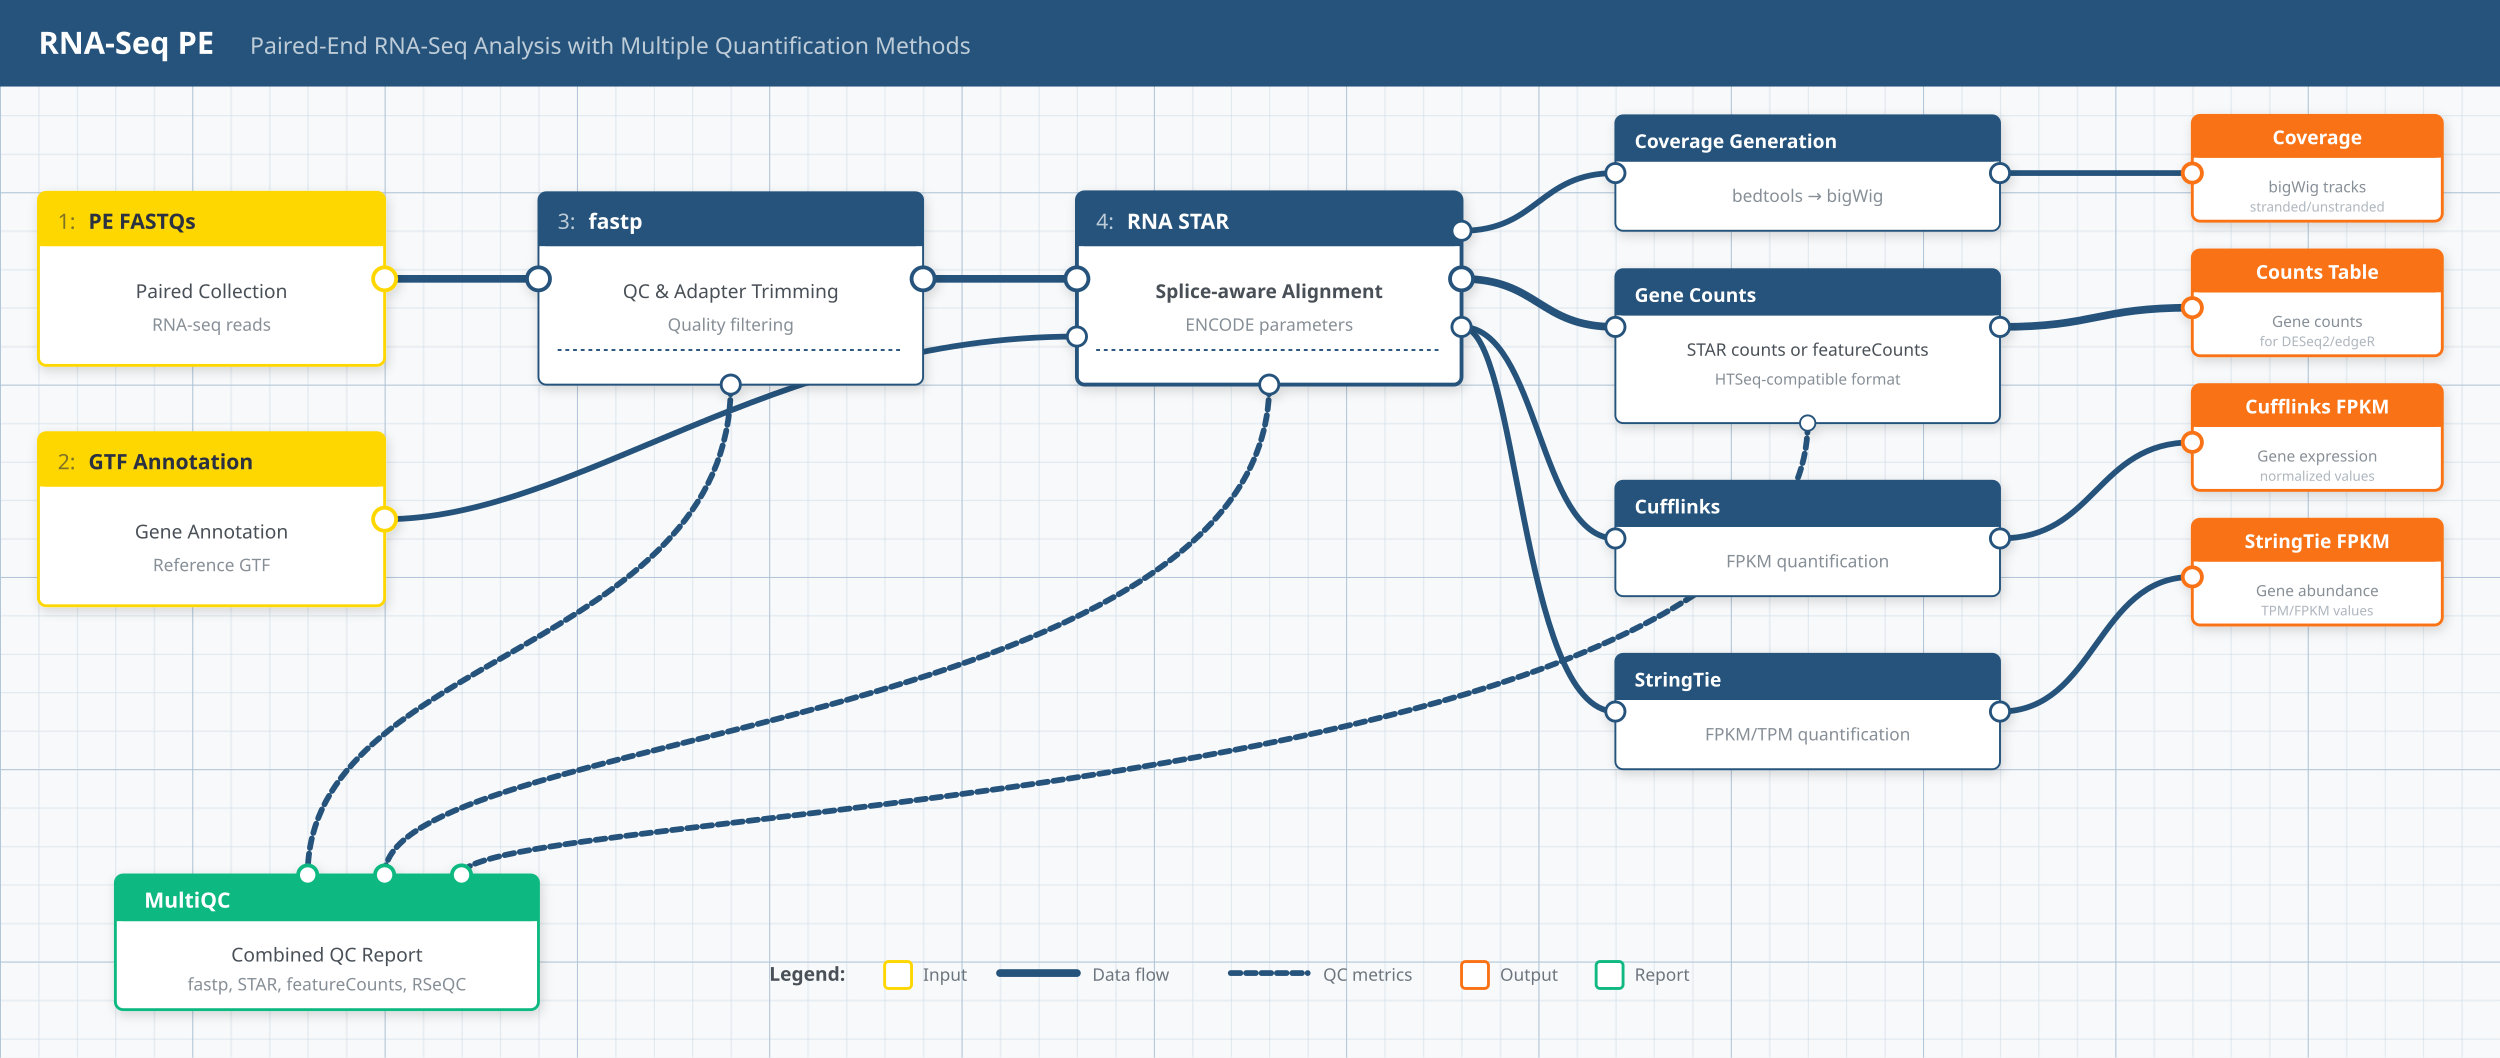
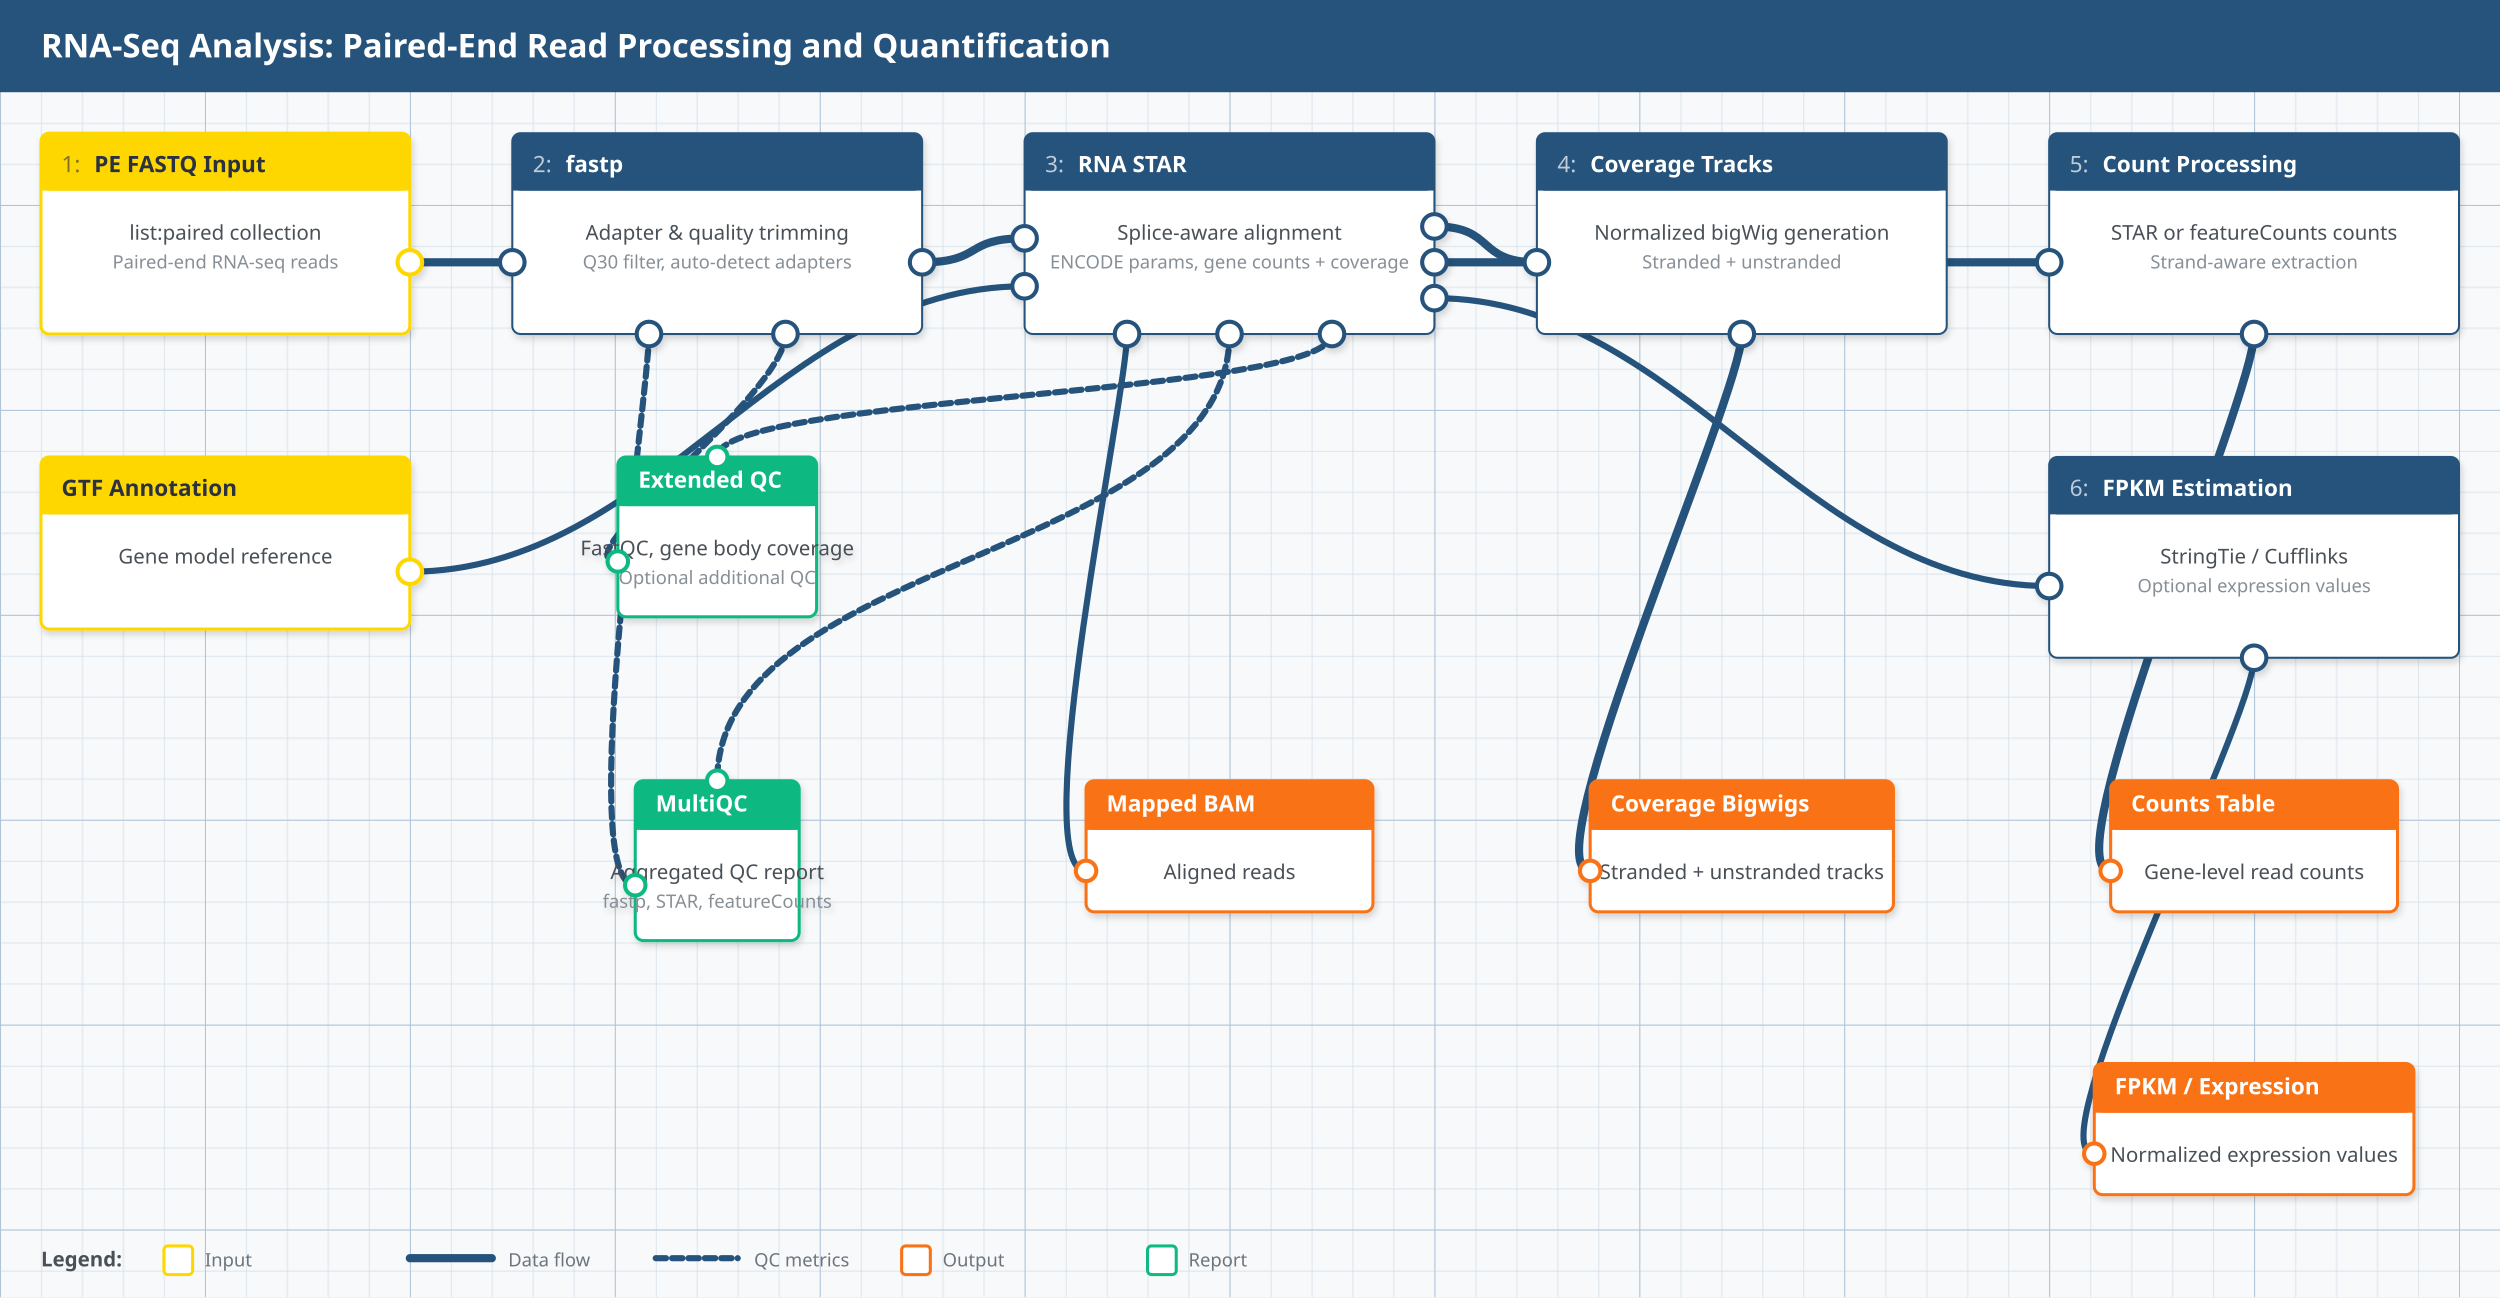
- <svg xmlns="http://www.w3.org/2000/svg" viewBox="0 0 1300 550" role="img" aria-label="RNA-seq PE workflow diagram">
+ <svg xmlns="http://www.w3.org/2000/svg" viewBox="0 0 1220 633" aria-label="RNA-Seq Analysis: Paired-End Read Processing and Quantification" role="img">
  <defs>
-     <pattern id="grid" width="20" height="20" patternUnits="userSpaceOnUse">
+     <pattern id="wd-grid" width="20" height="20" patternUnits="userSpaceOnUse">
      <path d="M 20 0 L 0 0 0 20" fill="none" stroke="#c5d5e4" stroke-width="0.5" />
    </pattern>
-     <pattern id="grid-major" width="100" height="100" patternUnits="userSpaceOnUse">
-       <rect width="100" height="100" fill="url(#grid)" />
+     <pattern id="wd-grid-major" width="100" height="100" patternUnits="userSpaceOnUse">
+       <rect width="100" height="100" fill="url(#wd-grid)" />
      <path d="M 100 0 L 0 0 0 100" fill="none" stroke="#b0c4d8" stroke-width="1" />
    </pattern>
-     <style>
-       .connection {
-         stroke: #25537b;
-         stroke-width: 4;
-         fill: none;
-         stroke-linecap: round;
-       }
-       .connection-secondary {
-         stroke: #25537b;
-         stroke-width: 3;
-         fill: none;
-         stroke-linecap: round;
-       }
-       .connection-qc {
-         stroke: #25537b;
-         stroke-width: 3;
-         fill: none;
-         stroke-linecap: round;
-         stroke-dasharray: 5 3;
-       }
-       .node-card {
-         filter: drop-shadow(1px 2px 3px rgba(0,0,0,0.15));
-       }
-     </style>
+     <filter id="wd-shadow" x="-5%" y="-5%" width="115%" height="115%">
+       <feDropShadow dx="1" dy="2" stdDeviation="1.5" flood-opacity="0.15" />
+     </filter>
  </defs>
-   <rect width="1300" height="550" fill="#f8f9fa" />
-   <rect width="1300" height="550" fill="url(#grid-major)" />
-   <rect x="0" y="0" width="1300" height="45" fill="#25537b" />
-   <text x="20" y="28" font-family="system-ui, sans-serif" font-size="16" font-weight="600" fill="white">RNA-Seq PE</text>
-   <text x="130" y="28" font-family="system-ui, sans-serif" font-size="12" fill="rgba(255,255,255,0.7)">Paired-End RNA-Seq Analysis with Multiple Quantification Methods</text>
-   <path class="connection" d="M 200 145 C 240 145, 240 145, 280 145" />
-   <path class="connection-secondary" d="M 200 270 C 300 270, 400 175, 560 175" />
-   <path class="connection" d="M 480 145 C 520 145, 520 145, 560 145" />
-   <path class="connection-secondary" d="M 760 120 C 800 120, 800 90, 840 90" />
-   <path class="connection" d="M 760 145 C 800 145, 800 170, 840 170" />
-   <path class="connection-secondary" d="M 760 170 C 800 170, 800 280, 840 280" />
-   <path class="connection-secondary" d="M 760 170 C 790 170, 790 370, 840 370" />
-   <path class="connection-secondary" d="M 1040 90 C 1090 90, 1090 90, 1140 90" />
-   <path class="connection" d="M 1040 170 C 1090 170, 1090 160, 1140 160" />
-   <path class="connection-secondary" d="M 1040 280 C 1090 280, 1090 230, 1140 230" />
-   <path class="connection-secondary" d="M 1040 370 C 1090 370, 1090 300, 1140 300" />
-   <path class="connection-qc" d="M 380 200 C 380 340, 160 340, 160 455" />
-   <path class="connection-qc" d="M 660 200 C 660 380, 200 380, 200 455" />
-   <path class="connection-qc" d="M 940 220 C 940 420, 240 420, 240 455" />
-   <g class="node-card" transform="translate(20, 100)">
-     <rect width="180" height="90" rx="4" fill="white" stroke="#ffd700" stroke-width="1.5" />
-     <rect width="180" height="28" rx="4" fill="#ffd700" />
-     <rect x="0" y="24" width="180" height="4" fill="#ffd700" />
+   <rect width="1220" height="633" fill="#f8f9fa" />
+   <rect width="1220" height="633" fill="url(#wd-grid-major)" />
+   <rect x="0" y="0" width="1220" height="45" fill="#25537b" />
+   <text x="20" y="28" font-family="system-ui, sans-serif" font-size="16" font-weight="600" fill="white">RNA-Seq Analysis: Paired-End Read Processing and Quantification</text>
+   <path d="M 200.0 128.0 C 230.0 128.0, 220.0 128.0, 250.0 128.0" stroke="#25537b" fill="none" stroke-linecap="round" stroke-width="4" />
+   <path d="M 450.0 128.0 C 480.0 128.0, 470.0 116.3, 500.0 116.3" stroke="#25537b" fill="none" stroke-linecap="round" stroke-width="4" />
+   <path d="M 200.0 279.0 C 320.0 279.0, 380.0 139.7, 500.0 139.7" stroke="#25537b" fill="none" stroke-linecap="round" stroke-width="3" />
+   <path d="M 700.0 110.5 C 730.0 110.5, 720.0 128.0, 750.0 128.0" stroke="#25537b" fill="none" stroke-linecap="round" stroke-width="4" />
+   <path d="M 700.0 128.0 C 820.0 128.0, 880.0 128.0, 1000.0 128.0" stroke="#25537b" fill="none" stroke-linecap="round" stroke-width="4" />
+   <path d="M 700.0 145.5 C 820.0 145.5, 880.0 286.0, 1000.0 286.0" stroke="#25537b" fill="none" stroke-linecap="round" stroke-width="3" />
+   <path d="M 550.0 163.0 C 550.0 193.0, 500.0 425.0, 530.0 425.0" stroke="#25537b" fill="none" stroke-linecap="round" stroke-width="3" />
+   <path d="M 850.0 163.0 C 850.0 193.0, 746.0 425.0, 776.0 425.0" stroke="#25537b" fill="none" stroke-linecap="round" stroke-width="4" />
+   <path d="M 1100.0 163.0 C 1100.0 193.0, 1000.0 425.0, 1030.0 425.0" stroke="#25537b" fill="none" stroke-linecap="round" stroke-width="4" />
+   <path d="M 1100.0 321.0 C 1100.0 351.0, 992.0 563.0, 1022.0 563.0" stroke="#25537b" fill="none" stroke-linecap="round" stroke-width="3" />
+   <path d="M 316.7 163.0 C 316.7 193.0, 280.0 432.0, 310.0 432.0" stroke="#25537b" fill="none" stroke-linecap="round" stroke-width="3" stroke-dasharray="5 3" />
+   <path d="M 600.0 163.0 C 600.0 272.0, 350.0 272.0, 350.0 381.0" stroke="#25537b" fill="none" stroke-linecap="round" stroke-width="3" stroke-dasharray="5 3" />
+   <path d="M 383.3 163.0 C 383.3 193.0, 271.5 274.0, 301.5 274.0" stroke="#25537b" fill="none" stroke-linecap="round" stroke-width="3" stroke-dasharray="5 3" />
+   <path d="M 650.0 163.0 C 650.0 193.0, 350.0 193.0, 350.0 223.0" stroke="#25537b" fill="none" stroke-linecap="round" stroke-width="3" stroke-dasharray="5 3" />
+   <g filter="url(#wd-shadow)" transform="translate(20.0, 65.0)">
+     <rect width="180.0" height="98.0" rx="4" fill="white" stroke="#ffd700" stroke-width="1.5" />
+     <rect width="180.0" height="28" rx="4" fill="#ffd700" />
+     <rect x="0" y="24" width="180.0" height="4" fill="#ffd700" />
    <text x="10" y="19" font-family="system-ui, sans-serif" font-size="11" fill="rgba(44,49,67,0.6)">1:</text>
-     <text x="26" y="19" font-family="system-ui, sans-serif" font-size="11" font-weight="600" fill="#2C3143">PE FASTQs</text>
-     <text x="90" y="55" text-anchor="middle" font-family="system-ui, sans-serif" font-size="10" fill="#495057">Paired Collection</text>
-     <text x="90" y="72" text-anchor="middle" font-family="system-ui, sans-serif" font-size="9" fill="#868e96">RNA-seq reads</text>
-     <circle cx="180" cy="45" r="6" fill="white" stroke="#ffd700" stroke-width="2" />
+     <text x="26" y="19" font-family="system-ui, sans-serif" font-size="11" font-weight="600" fill="#2C3143">PE FASTQ Input</text>
+     <text x="90.0" y="52" text-anchor="middle" font-family="system-ui, sans-serif" font-size="10" fill="#495057">list:paired collection</text>
+     <text x="90.0" y="66" text-anchor="middle" font-family="system-ui, sans-serif" font-size="9" fill="#868e96">Paired-end RNA-seq reads</text>
+     <circle cx="180.0" cy="63.0" r="6" fill="white" stroke="#ffd700" stroke-width="2" />
  </g>
-   <g class="node-card" transform="translate(20, 225)">
-     <rect width="180" height="90" rx="4" fill="white" stroke="#ffd700" stroke-width="1.5" />
-     <rect width="180" height="28" rx="4" fill="#ffd700" />
-     <rect x="0" y="24" width="180" height="4" fill="#ffd700" />
-     <text x="10" y="19" font-family="system-ui, sans-serif" font-size="11" fill="rgba(44,49,67,0.6)">2:</text>
-     <text x="26" y="19" font-family="system-ui, sans-serif" font-size="11" font-weight="600" fill="#2C3143">GTF Annotation</text>
-     <text x="90" y="55" text-anchor="middle" font-family="system-ui, sans-serif" font-size="10" fill="#495057">Gene Annotation</text>
-     <text x="90" y="72" text-anchor="middle" font-family="system-ui, sans-serif" font-size="9" fill="#868e96">Reference GTF</text>
-     <circle cx="180" cy="45" r="6" fill="white" stroke="#ffd700" stroke-width="2" />
+   <g filter="url(#wd-shadow)" transform="translate(20.0, 223.0)">
+     <rect width="180.0" height="84.0" rx="4" fill="white" stroke="#ffd700" stroke-width="1.5" />
+     <rect width="180.0" height="28" rx="4" fill="#ffd700" />
+     <rect x="0" y="24" width="180.0" height="4" fill="#ffd700" />
+     <text x="10" y="19" font-family="system-ui, sans-serif" font-size="11" font-weight="600" fill="#2C3143">GTF Annotation</text>
+     <text x="90.0" y="52" text-anchor="middle" font-family="system-ui, sans-serif" font-size="10" fill="#495057">Gene model reference</text>
+     <circle cx="180.0" cy="56.0" r="6" fill="white" stroke="#ffd700" stroke-width="2" />
  </g>
-   <g class="node-card" transform="translate(280, 100)">
-     <rect width="200" height="100" rx="4" fill="white" stroke="#25537b" stroke-width="1" />
-     <rect width="200" height="28" rx="4" fill="#25537b" />
-     <rect x="0" y="24" width="200" height="4" fill="#25537b" />
+   <g filter="url(#wd-shadow)" transform="translate(250.0, 65.0)">
+     <rect width="200.0" height="98.0" rx="4" fill="white" stroke="#25537b" stroke-width="1" />
+     <rect width="200.0" height="28" rx="4" fill="#25537b" />
+     <rect x="0" y="24" width="200.0" height="4" fill="#25537b" />
+     <text x="10" y="19" font-family="system-ui, sans-serif" font-size="11" fill="rgba(255,255,255,0.7)">2:</text>
+     <text x="26" y="19" font-family="system-ui, sans-serif" font-size="11" font-weight="600" fill="white">fastp</text>
+     <text x="100.0" y="52" text-anchor="middle" font-family="system-ui, sans-serif" font-size="10" fill="#495057">Adapter &amp; quality trimming</text>
+     <text x="100.0" y="66" text-anchor="middle" font-family="system-ui, sans-serif" font-size="9" fill="#868e96">Q30 filter, auto-detect adapters</text>
+     <circle cx="0.0" cy="63.0" r="6" fill="white" stroke="#25537b" stroke-width="2" />
+     <circle cx="200.0" cy="63.0" r="6" fill="white" stroke="#25537b" stroke-width="2" />
+     <circle cx="66.7" cy="98.0" r="6" fill="white" stroke="#25537b" stroke-width="2" />
+     <circle cx="133.3" cy="98.0" r="6" fill="white" stroke="#25537b" stroke-width="2" />
+   </g>
+   <g filter="url(#wd-shadow)" transform="translate(500.0, 65.0)">
+     <rect width="200.0" height="98.0" rx="4" fill="white" stroke="#25537b" stroke-width="1" />
+     <rect width="200.0" height="28" rx="4" fill="#25537b" />
+     <rect x="0" y="24" width="200.0" height="4" fill="#25537b" />
    <text x="10" y="19" font-family="system-ui, sans-serif" font-size="11" fill="rgba(255,255,255,0.7)">3:</text>
-     <text x="26" y="19" font-family="system-ui, sans-serif" font-size="11" font-weight="600" fill="white">fastp</text>
-     <text x="100" y="55" text-anchor="middle" font-family="system-ui, sans-serif" font-size="10" fill="#495057">QC &amp; Adapter Trimming</text>
-     <text x="100" y="72" text-anchor="middle" font-family="system-ui, sans-serif" font-size="9" fill="#868e96">Quality filtering</text>
-     <line x1="10" y1="82" x2="190" y2="82" stroke="#25537b" stroke-width="1" stroke-dasharray="2 2" />
-     <circle cx="0" cy="45" r="6" fill="white" stroke="#25537b" stroke-width="2" />
-     <circle cx="200" cy="45" r="6" fill="white" stroke="#25537b" stroke-width="2" />
-     <circle cx="100" cy="100" r="5" fill="white" stroke="#25537b" stroke-width="1.5" />
+     <text x="26" y="19" font-family="system-ui, sans-serif" font-size="11" font-weight="600" fill="white">RNA STAR</text>
+     <text x="100.0" y="52" text-anchor="middle" font-family="system-ui, sans-serif" font-size="10" fill="#495057">Splice-aware alignment</text>
+     <text x="100.0" y="66" text-anchor="middle" font-family="system-ui, sans-serif" font-size="9" fill="#868e96">ENCODE params, gene counts + coverage</text>
+     <circle cx="0.0" cy="51.3" r="6" fill="white" stroke="#25537b" stroke-width="2" />
+     <circle cx="0.0" cy="74.7" r="6" fill="white" stroke="#25537b" stroke-width="2" />
+     <circle cx="200.0" cy="45.5" r="6" fill="white" stroke="#25537b" stroke-width="2" />
+     <circle cx="200.0" cy="63.0" r="6" fill="white" stroke="#25537b" stroke-width="2" />
+     <circle cx="200.0" cy="80.5" r="6" fill="white" stroke="#25537b" stroke-width="2" />
+     <circle cx="50.0" cy="98.0" r="6" fill="white" stroke="#25537b" stroke-width="2" />
+     <circle cx="100.0" cy="98.0" r="6" fill="white" stroke="#25537b" stroke-width="2" />
+     <circle cx="150.0" cy="98.0" r="6" fill="white" stroke="#25537b" stroke-width="2" />
  </g>
-   <g class="node-card" transform="translate(560, 100)">
-     <rect width="200" height="100" rx="4" fill="white" stroke="#25537b" stroke-width="2" />
-     <rect width="200" height="28" rx="4" fill="#25537b" />
-     <rect x="0" y="24" width="200" height="4" fill="#25537b" />
+   <g filter="url(#wd-shadow)" transform="translate(750.0, 65.0)">
+     <rect width="200.0" height="98.0" rx="4" fill="white" stroke="#25537b" stroke-width="1" />
+     <rect width="200.0" height="28" rx="4" fill="#25537b" />
+     <rect x="0" y="24" width="200.0" height="4" fill="#25537b" />
    <text x="10" y="19" font-family="system-ui, sans-serif" font-size="11" fill="rgba(255,255,255,0.7)">4:</text>
-     <text x="26" y="19" font-family="system-ui, sans-serif" font-size="11" font-weight="700" fill="white">RNA STAR</text>
-     <text x="100" y="55" text-anchor="middle" font-family="system-ui, sans-serif" font-size="10" font-weight="600" fill="#495057">Splice-aware Alignment</text>
-     <text x="100" y="72" text-anchor="middle" font-family="system-ui, sans-serif" font-size="9" fill="#868e96">ENCODE parameters</text>
-     <line x1="10" y1="82" x2="190" y2="82" stroke="#25537b" stroke-width="1" stroke-dasharray="2 2" />
-     <circle cx="0" cy="45" r="6" fill="white" stroke="#25537b" stroke-width="2" />
-     <circle cx="0" cy="75" r="5" fill="white" stroke="#25537b" stroke-width="1.5" />
-     <circle cx="200" cy="20" r="5" fill="white" stroke="#25537b" stroke-width="1.5" />
-     <circle cx="200" cy="45" r="6" fill="white" stroke="#25537b" stroke-width="2" />
-     <circle cx="200" cy="70" r="5" fill="white" stroke="#25537b" stroke-width="1.5" />
-     <circle cx="100" cy="100" r="5" fill="white" stroke="#25537b" stroke-width="1.5" />
+     <text x="26" y="19" font-family="system-ui, sans-serif" font-size="11" font-weight="600" fill="white">Coverage Tracks</text>
+     <text x="100.0" y="52" text-anchor="middle" font-family="system-ui, sans-serif" font-size="10" fill="#495057">Normalized bigWig generation</text>
+     <text x="100.0" y="66" text-anchor="middle" font-family="system-ui, sans-serif" font-size="9" fill="#868e96">Stranded + unstranded</text>
+     <circle cx="0.0" cy="63.0" r="6" fill="white" stroke="#25537b" stroke-width="2" />
+     <circle cx="100.0" cy="98.0" r="6" fill="white" stroke="#25537b" stroke-width="2" />
  </g>
-   <g class="node-card" transform="translate(840, 60)">
-     <rect width="200" height="60" rx="4" fill="white" stroke="#25537b" stroke-width="1" />
-     <rect width="200" height="24" rx="4" fill="#25537b" />
-     <rect x="0" y="20" width="200" height="4" fill="#25537b" />
-     <text x="10" y="17" font-family="system-ui, sans-serif" font-size="10" font-weight="600" fill="white">Coverage Generation</text>
-     <text x="100" y="45" text-anchor="middle" font-family="system-ui, sans-serif" font-size="9" fill="#868e96">bedtools → bigWig</text>
-     <circle cx="0" cy="30" r="5" fill="white" stroke="#25537b" stroke-width="1.5" />
-     <circle cx="200" cy="30" r="5" fill="white" stroke="#25537b" stroke-width="1.5" />
+   <g filter="url(#wd-shadow)" transform="translate(1000.0, 65.0)">
+     <rect width="200.0" height="98.0" rx="4" fill="white" stroke="#25537b" stroke-width="1" />
+     <rect width="200.0" height="28" rx="4" fill="#25537b" />
+     <rect x="0" y="24" width="200.0" height="4" fill="#25537b" />
+     <text x="10" y="19" font-family="system-ui, sans-serif" font-size="11" fill="rgba(255,255,255,0.7)">5:</text>
+     <text x="26" y="19" font-family="system-ui, sans-serif" font-size="11" font-weight="600" fill="white">Count Processing</text>
+     <text x="100.0" y="52" text-anchor="middle" font-family="system-ui, sans-serif" font-size="10" fill="#495057">STAR or featureCounts counts</text>
+     <text x="100.0" y="66" text-anchor="middle" font-family="system-ui, sans-serif" font-size="9" fill="#868e96">Strand-aware extraction</text>
+     <circle cx="0.0" cy="63.0" r="6" fill="white" stroke="#25537b" stroke-width="2" />
+     <circle cx="100.0" cy="98.0" r="6" fill="white" stroke="#25537b" stroke-width="2" />
  </g>
-   <g class="node-card" transform="translate(840, 140)">
-     <rect width="200" height="80" rx="4" fill="white" stroke="#25537b" stroke-width="1" />
-     <rect width="200" height="24" rx="4" fill="#25537b" />
-     <rect x="0" y="20" width="200" height="4" fill="#25537b" />
-     <text x="10" y="17" font-family="system-ui, sans-serif" font-size="10" font-weight="600" fill="white">Gene Counts</text>
-     <text x="100" y="45" text-anchor="middle" font-family="system-ui, sans-serif" font-size="9" fill="#495057">STAR counts or featureCounts</text>
-     <text x="100" y="60" text-anchor="middle" font-family="system-ui, sans-serif" font-size="8" fill="#868e96">HTSeq-compatible format</text>
-     <circle cx="0" cy="30" r="5" fill="white" stroke="#25537b" stroke-width="1.5" />
-     <circle cx="200" cy="30" r="5" fill="white" stroke="#25537b" stroke-width="1.5" />
-     <circle cx="100" cy="80" r="4" fill="white" stroke="#25537b" stroke-width="1" />
+   <g filter="url(#wd-shadow)" transform="translate(1000.0, 223.0)">
+     <rect width="200.0" height="98.0" rx="4" fill="white" stroke="#25537b" stroke-width="1" />
+     <rect width="200.0" height="28" rx="4" fill="#25537b" />
+     <rect x="0" y="24" width="200.0" height="4" fill="#25537b" />
+     <text x="10" y="19" font-family="system-ui, sans-serif" font-size="11" fill="rgba(255,255,255,0.7)">6:</text>
+     <text x="26" y="19" font-family="system-ui, sans-serif" font-size="11" font-weight="600" fill="white">FPKM Estimation</text>
+     <text x="100.0" y="52" text-anchor="middle" font-family="system-ui, sans-serif" font-size="10" fill="#495057">StringTie / Cufflinks</text>
+     <text x="100.0" y="66" text-anchor="middle" font-family="system-ui, sans-serif" font-size="9" fill="#868e96">Optional expression values</text>
+     <circle cx="0.0" cy="63.0" r="6" fill="white" stroke="#25537b" stroke-width="2" />
+     <circle cx="100.0" cy="98.0" r="6" fill="white" stroke="#25537b" stroke-width="2" />
  </g>
-   <g class="node-card" transform="translate(840, 250)">
-     <rect width="200" height="60" rx="4" fill="white" stroke="#25537b" stroke-width="1" />
-     <rect width="200" height="24" rx="4" fill="#25537b" />
-     <rect x="0" y="20" width="200" height="4" fill="#25537b" />
-     <text x="10" y="17" font-family="system-ui, sans-serif" font-size="10" font-weight="600" fill="white">Cufflinks</text>
-     <text x="100" y="45" text-anchor="middle" font-family="system-ui, sans-serif" font-size="9" fill="#868e96">FPKM quantification</text>
-     <circle cx="0" cy="30" r="5" fill="white" stroke="#25537b" stroke-width="1.5" />
-     <circle cx="200" cy="30" r="5" fill="white" stroke="#25537b" stroke-width="1.5" />
+   <g filter="url(#wd-shadow)" transform="translate(530.0, 381.0)">
+     <rect width="140.0" height="64.0" rx="4" fill="white" stroke="#f97316" stroke-width="1.5" />
+     <rect width="140.0" height="24" rx="4" fill="#f97316" />
+     <rect x="0" y="20" width="140.0" height="4" fill="#f97316" />
+     <text x="10" y="15" font-family="system-ui, sans-serif" font-size="11" font-weight="600" fill="white">Mapped BAM</text>
+     <text x="70.0" y="48" text-anchor="middle" font-family="system-ui, sans-serif" font-size="10" fill="#495057">Aligned reads</text>
+     <circle cx="0.0" cy="44.0" r="5" fill="white" stroke="#f97316" stroke-width="2" />
  </g>
-   <g class="node-card" transform="translate(840, 340)">
-     <rect width="200" height="60" rx="4" fill="white" stroke="#25537b" stroke-width="1" />
-     <rect width="200" height="24" rx="4" fill="#25537b" />
-     <rect x="0" y="20" width="200" height="4" fill="#25537b" />
-     <text x="10" y="17" font-family="system-ui, sans-serif" font-size="10" font-weight="600" fill="white">StringTie</text>
-     <text x="100" y="45" text-anchor="middle" font-family="system-ui, sans-serif" font-size="9" fill="#868e96">FPKM/TPM quantification</text>
-     <circle cx="0" cy="30" r="5" fill="white" stroke="#25537b" stroke-width="1.5" />
-     <circle cx="200" cy="30" r="5" fill="white" stroke="#25537b" stroke-width="1.5" />
+   <g filter="url(#wd-shadow)" transform="translate(776.0, 381.0)">
+     <rect width="148.0" height="64.0" rx="4" fill="white" stroke="#f97316" stroke-width="1.5" />
+     <rect width="148.0" height="24" rx="4" fill="#f97316" />
+     <rect x="0" y="20" width="148.0" height="4" fill="#f97316" />
+     <text x="10" y="15" font-family="system-ui, sans-serif" font-size="11" font-weight="600" fill="white">Coverage Bigwigs</text>
+     <text x="74.0" y="48" text-anchor="middle" font-family="system-ui, sans-serif" font-size="10" fill="#495057">Stranded + unstranded tracks</text>
+     <circle cx="0.0" cy="44.0" r="5" fill="white" stroke="#f97316" stroke-width="2" />
  </g>
-   <g class="node-card" transform="translate(1140, 60)">
-     <rect width="130" height="55" rx="4" fill="white" stroke="#f97316" stroke-width="1.5" />
-     <rect width="130" height="22" rx="4" fill="#f97316" />
-     <rect x="0" y="18" width="130" height="4" fill="#f97316" />
-     <text x="65" y="15" text-anchor="middle" font-family="system-ui, sans-serif" font-size="10" font-weight="600" fill="white">Coverage</text>
-     <text x="65" y="40" text-anchor="middle" font-family="system-ui, sans-serif" font-size="8" fill="#868e96">bigWig tracks</text>
-     <text x="65" y="50" text-anchor="middle" font-family="system-ui, sans-serif" font-size="7" fill="#adb5bd">stranded/unstranded</text>
-     <circle cx="0" cy="30" r="5" fill="white" stroke="#f97316" stroke-width="2" />
+   <g filter="url(#wd-shadow)" transform="translate(1030.0, 381.0)">
+     <rect width="140.0" height="64.0" rx="4" fill="white" stroke="#f97316" stroke-width="1.5" />
+     <rect width="140.0" height="24" rx="4" fill="#f97316" />
+     <rect x="0" y="20" width="140.0" height="4" fill="#f97316" />
+     <text x="10" y="15" font-family="system-ui, sans-serif" font-size="11" font-weight="600" fill="white">Counts Table</text>
+     <text x="70.0" y="48" text-anchor="middle" font-family="system-ui, sans-serif" font-size="10" fill="#495057">Gene-level read counts</text>
+     <circle cx="0.0" cy="44.0" r="5" fill="white" stroke="#f97316" stroke-width="2" />
  </g>
-   <g class="node-card" transform="translate(1140, 130)">
-     <rect width="130" height="55" rx="4" fill="white" stroke="#f97316" stroke-width="1.5" />
-     <rect width="130" height="22" rx="4" fill="#f97316" />
-     <rect x="0" y="18" width="130" height="4" fill="#f97316" />
-     <text x="65" y="15" text-anchor="middle" font-family="system-ui, sans-serif" font-size="10" font-weight="600" fill="white">Counts Table</text>
-     <text x="65" y="40" text-anchor="middle" font-family="system-ui, sans-serif" font-size="8" fill="#868e96">Gene counts</text>
-     <text x="65" y="50" text-anchor="middle" font-family="system-ui, sans-serif" font-size="7" fill="#adb5bd">for DESeq2/edgeR</text>
-     <circle cx="0" cy="30" r="5" fill="white" stroke="#f97316" stroke-width="2" />
+   <g filter="url(#wd-shadow)" transform="translate(1022.0, 519.0)">
+     <rect width="156.0" height="64.0" rx="4" fill="white" stroke="#f97316" stroke-width="1.5" />
+     <rect width="156.0" height="24" rx="4" fill="#f97316" />
+     <rect x="0" y="20" width="156.0" height="4" fill="#f97316" />
+     <text x="10" y="15" font-family="system-ui, sans-serif" font-size="11" font-weight="600" fill="white">FPKM / Expression</text>
+     <text x="78.0" y="48" text-anchor="middle" font-family="system-ui, sans-serif" font-size="10" fill="#495057">Normalized expression values</text>
+     <circle cx="0.0" cy="44.0" r="5" fill="white" stroke="#f97316" stroke-width="2" />
  </g>
-   <g class="node-card" transform="translate(1140, 200)">
-     <rect width="130" height="55" rx="4" fill="white" stroke="#f97316" stroke-width="1.5" />
-     <rect width="130" height="22" rx="4" fill="#f97316" />
-     <rect x="0" y="18" width="130" height="4" fill="#f97316" />
-     <text x="65" y="15" text-anchor="middle" font-family="system-ui, sans-serif" font-size="10" font-weight="600" fill="white">Cufflinks FPKM</text>
-     <text x="65" y="40" text-anchor="middle" font-family="system-ui, sans-serif" font-size="8" fill="#868e96">Gene expression</text>
-     <text x="65" y="50" text-anchor="middle" font-family="system-ui, sans-serif" font-size="7" fill="#adb5bd">normalized values</text>
-     <circle cx="0" cy="30" r="5" fill="white" stroke="#f97316" stroke-width="2" />
+   <g filter="url(#wd-shadow)" transform="translate(310.0, 381.0)">
+     <rect width="80.0" height="78.0" rx="4" fill="white" stroke="#10b981" stroke-width="1.5" />
+     <rect width="80.0" height="24" rx="4" fill="#10b981" />
+     <rect x="0" y="20" width="80.0" height="4" fill="#10b981" />
+     <text x="10" y="15" font-family="system-ui, sans-serif" font-size="11" font-weight="600" fill="white">MultiQC</text>
+     <text x="40.0" y="48" text-anchor="middle" font-family="system-ui, sans-serif" font-size="10" fill="#495057">Aggregated QC report</text>
+     <text x="40.0" y="62" text-anchor="middle" font-family="system-ui, sans-serif" font-size="9" fill="#868e96">fastp, STAR, featureCounts</text>
+     <circle cx="0.0" cy="51.0" r="5" fill="white" stroke="#10b981" stroke-width="2" />
+     <circle cx="40.0" cy="0.0" r="5" fill="white" stroke="#10b981" stroke-width="2" />
  </g>
-   <g class="node-card" transform="translate(1140, 270)">
-     <rect width="130" height="55" rx="4" fill="white" stroke="#f97316" stroke-width="1.5" />
-     <rect width="130" height="22" rx="4" fill="#f97316" />
-     <rect x="0" y="18" width="130" height="4" fill="#f97316" />
-     <text x="65" y="15" text-anchor="middle" font-family="system-ui, sans-serif" font-size="10" font-weight="600" fill="white">StringTie FPKM</text>
-     <text x="65" y="40" text-anchor="middle" font-family="system-ui, sans-serif" font-size="8" fill="#868e96">Gene abundance</text>
-     <text x="65" y="50" text-anchor="middle" font-family="system-ui, sans-serif" font-size="7" fill="#adb5bd">TPM/FPKM values</text>
-     <circle cx="0" cy="30" r="5" fill="white" stroke="#f97316" stroke-width="2" />
+   <g filter="url(#wd-shadow)" transform="translate(301.5, 223.0)">
+     <rect width="97.0" height="78.0" rx="4" fill="white" stroke="#10b981" stroke-width="1.5" />
+     <rect width="97.0" height="24" rx="4" fill="#10b981" />
+     <rect x="0" y="20" width="97.0" height="4" fill="#10b981" />
+     <text x="10" y="15" font-family="system-ui, sans-serif" font-size="11" font-weight="600" fill="white">Extended QC</text>
+     <text x="48.5" y="48" text-anchor="middle" font-family="system-ui, sans-serif" font-size="10" fill="#495057">FastQC, gene body coverage</text>
+     <text x="48.5" y="62" text-anchor="middle" font-family="system-ui, sans-serif" font-size="9" fill="#868e96">Optional additional QC</text>
+     <circle cx="0.0" cy="51.0" r="5" fill="white" stroke="#10b981" stroke-width="2" />
+     <circle cx="48.5" cy="0.0" r="5" fill="white" stroke="#10b981" stroke-width="2" />
  </g>
-   <g class="node-card" transform="translate(60, 455)">
-     <rect width="220" height="70" rx="4" fill="white" stroke="#10b981" stroke-width="1.5" />
-     <rect width="220" height="24" rx="4" fill="#10b981" />
-     <rect x="0" y="20" width="220" height="4" fill="#10b981" />
-     <text x="15" y="17" font-family="system-ui, sans-serif" font-size="11" font-weight="600" fill="white">MultiQC</text>
-     <text x="110" y="45" text-anchor="middle" font-family="system-ui, sans-serif" font-size="10" fill="#495057">Combined QC Report</text>
-     <text x="110" y="60" text-anchor="middle" font-family="system-ui, sans-serif" font-size="9" fill="#868e96">fastp, STAR, featureCounts, RSeQC</text>
-     <circle cx="100" cy="0" r="5" fill="white" stroke="#10b981" stroke-width="2" />
-     <circle cx="140" cy="0" r="5" fill="white" stroke="#10b981" stroke-width="2" />
-     <circle cx="180" cy="0" r="5" fill="white" stroke="#10b981" stroke-width="2" />
-   </g>
-   <g transform="translate(400, 510)">
+   <g transform="translate(20, 618)">
    <text x="0" y="0" font-family="system-ui, sans-serif" font-size="10" font-weight="600" fill="#495057">Legend:</text>
    <rect x="60" y="-10" width="14" height="14" rx="2" fill="white" stroke="#ffd700" stroke-width="1.5" />
    <text x="80" y="0" font-family="system-ui, sans-serif" font-size="9" fill="#6c757d">Input</text>
-     <line x1="120" y1="-4" x2="160" y2="-4" stroke="#25537b" stroke-width="4" stroke-linecap="round" />
-     <text x="168" y="0" font-family="system-ui, sans-serif" font-size="9" fill="#6c757d">Data flow</text>
-     <line x1="240" y1="-4" x2="280" y2="-4" stroke="#25537b" stroke-width="3" stroke-linecap="round" stroke-dasharray="5 3" />
-     <text x="288" y="0" font-family="system-ui, sans-serif" font-size="9" fill="#6c757d">QC metrics</text>
-     <rect x="360" y="-10" width="14" height="14" rx="2" fill="white" stroke="#f97316" stroke-width="1.5" />
-     <text x="380" y="0" font-family="system-ui, sans-serif" font-size="9" fill="#6c757d">Output</text>
-     <rect x="430" y="-10" width="14" height="14" rx="2" fill="white" stroke="#10b981" stroke-width="1.5" />
-     <text x="450" y="0" font-family="system-ui, sans-serif" font-size="9" fill="#6c757d">Report</text>
+     <line x1="180" y1="-4" x2="220" y2="-4" stroke="#25537b" stroke-width="4" stroke-linecap="round" />
+     <text x="228" y="0" font-family="system-ui, sans-serif" font-size="9" fill="#6c757d">Data flow</text>
+     <line x1="300" y1="-4" x2="340" y2="-4" stroke="#25537b" stroke-width="3" stroke-linecap="round" stroke-dasharray="5 3" />
+     <text x="348" y="0" font-family="system-ui, sans-serif" font-size="9" fill="#6c757d">QC metrics</text>
+     <rect x="420" y="-10" width="14" height="14" rx="2" fill="white" stroke="#f97316" stroke-width="1.5" />
+     <text x="440" y="0" font-family="system-ui, sans-serif" font-size="9" fill="#6c757d">Output</text>
+     <rect x="540" y="-10" width="14" height="14" rx="2" fill="white" stroke="#10b981" stroke-width="1.5" />
+     <text x="560" y="0" font-family="system-ui, sans-serif" font-size="9" fill="#6c757d">Report</text>
  </g>
</svg>
